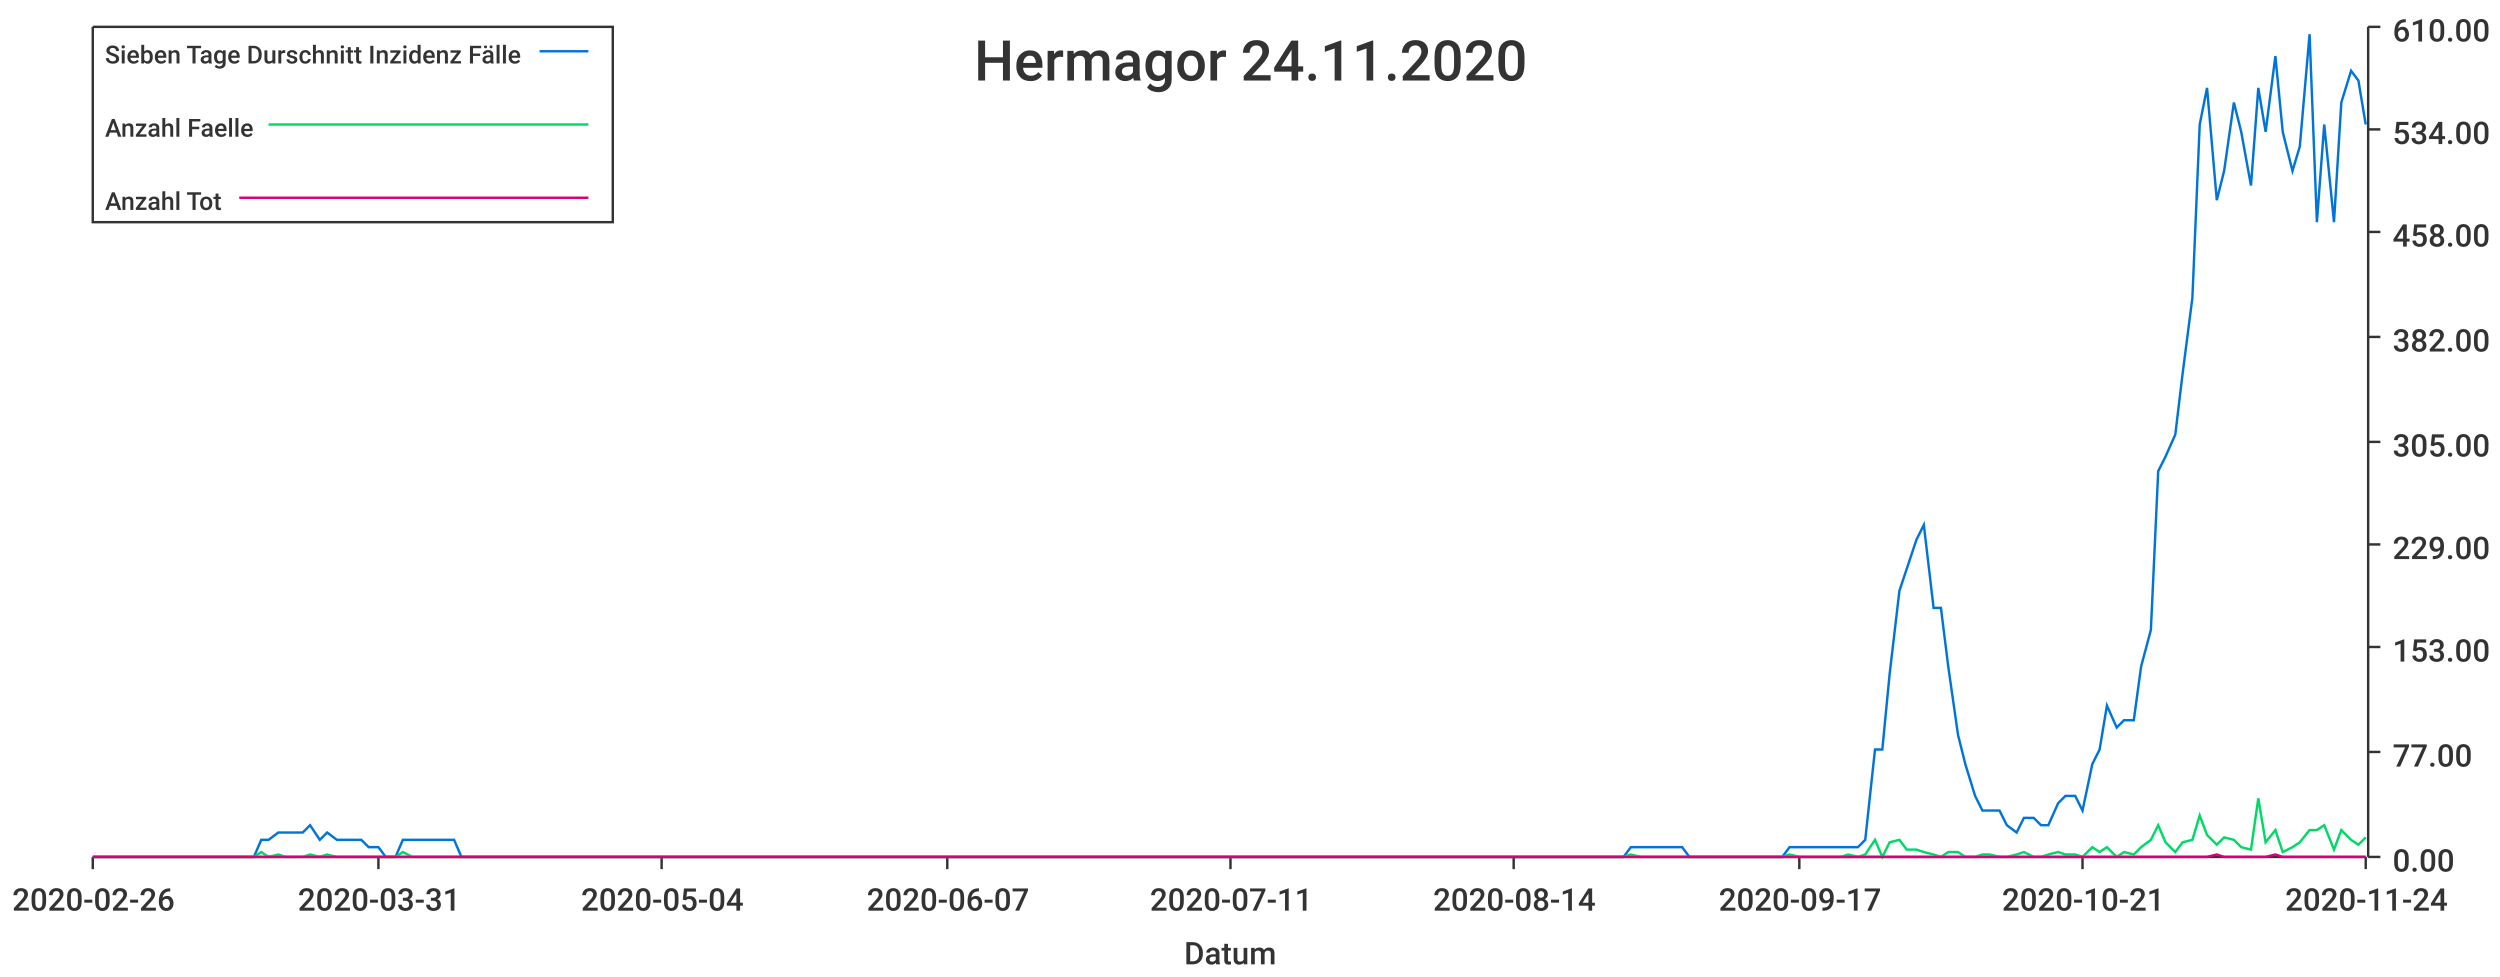
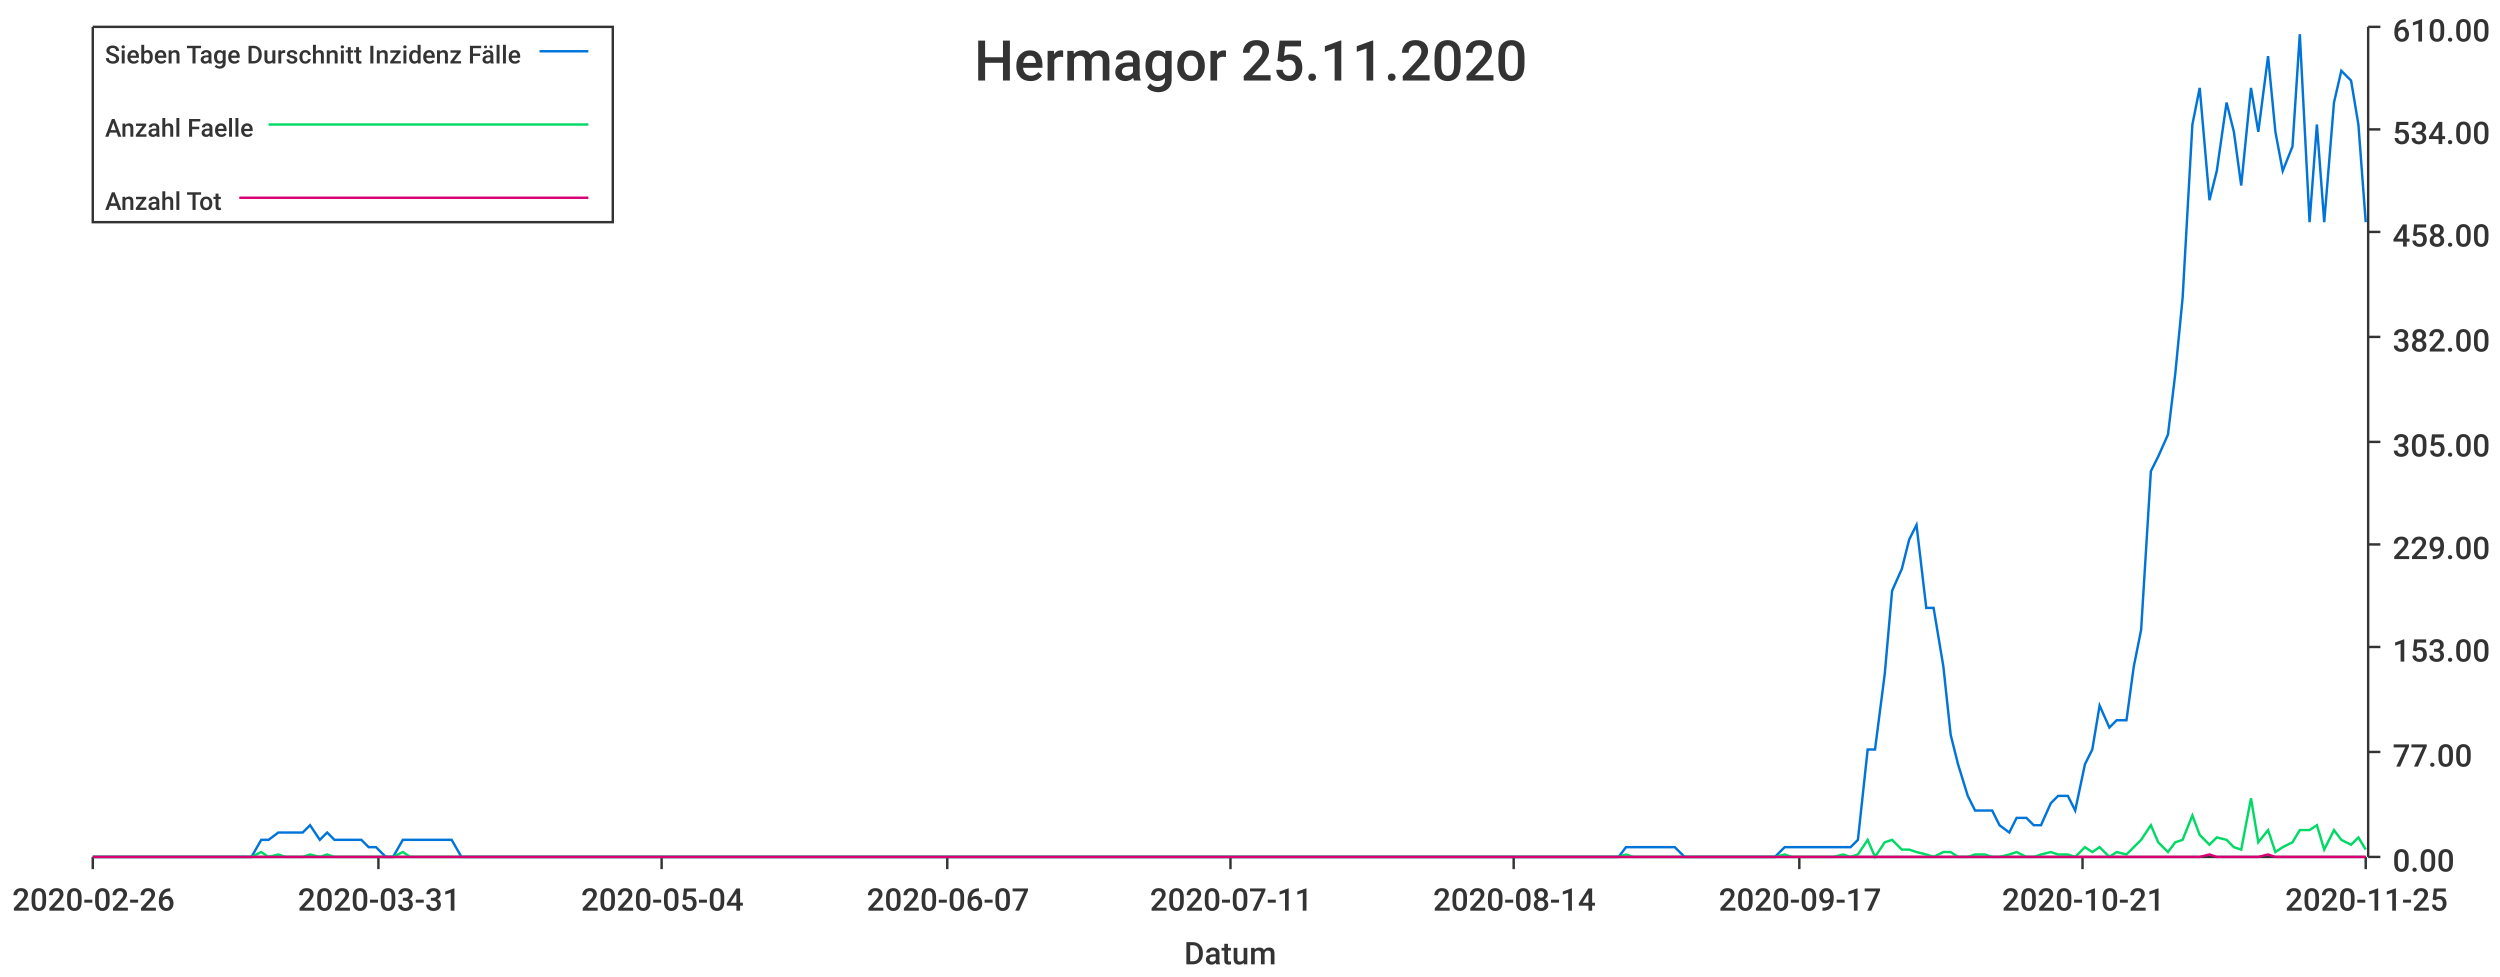
<svg xmlns="http://www.w3.org/2000/svg" width="1024" height="400">\n<path d="M 0 0 L 1024 0 L 1024 400 L 0 400 L 0 0" style="stroke-width:0;stroke:rgba(255,255,255,1.0);fill:rgba(255,255,255,1.0)" />
  <path d="M 38 11 L 969 11 L 969 351 L 38 351 L 38 11" style="stroke-width:0;stroke:rgba(255,255,255,1.0);fill:rgba(255,255,255,1.0)" />
  <path d="M 38 351 L 969 351" style="stroke-width:1;stroke:rgba(51,51,51,1.0);fill:none" />
  <path d="M 38 351 L 38 356" style="stroke-width:1;stroke:rgba(51,51,51,1.0);fill:none" />
  <text x="5" y="373" style="stroke-width:0;stroke:none;fill:rgba(51,51,51,1.0);font-size:12.8px;font-family:'Roboto Medium',sans-serif">2020-02-26</text>
  <path d="M 155 351 L 155 356" style="stroke-width:1;stroke:rgba(51,51,51,1.0);fill:none" />
  <text x="122" y="373" style="stroke-width:0;stroke:none;fill:rgba(51,51,51,1.0);font-size:12.8px;font-family:'Roboto Medium',sans-serif">2020-03-31</text>
  <path d="M 271 351 L 271 356" style="stroke-width:1;stroke:rgba(51,51,51,1.0);fill:none" />
  <text x="238" y="373" style="stroke-width:0;stroke:none;fill:rgba(51,51,51,1.0);font-size:12.8px;font-family:'Roboto Medium',sans-serif">2020-05-04</text>
  <path d="M 388 351 L 388 356" style="stroke-width:1;stroke:rgba(51,51,51,1.0);fill:none" />
  <text x="355" y="373" style="stroke-width:0;stroke:none;fill:rgba(51,51,51,1.0);font-size:12.8px;font-family:'Roboto Medium',sans-serif">2020-06-07</text>
  <path d="M 504 351 L 504 356" style="stroke-width:1;stroke:rgba(51,51,51,1.0);fill:none" />
  <text x="471" y="373" style="stroke-width:0;stroke:none;fill:rgba(51,51,51,1.0);font-size:12.8px;font-family:'Roboto Medium',sans-serif">2020-07-11</text>
  <path d="M 620 351 L 620 356" style="stroke-width:1;stroke:rgba(51,51,51,1.0);fill:none" />
  <text x="587" y="373" style="stroke-width:0;stroke:none;fill:rgba(51,51,51,1.0);font-size:12.8px;font-family:'Roboto Medium',sans-serif">2020-08-14</text>
  <path d="M 737 351 L 737 356" style="stroke-width:1;stroke:rgba(51,51,51,1.0);fill:none" />
  <text x="704" y="373" style="stroke-width:0;stroke:none;fill:rgba(51,51,51,1.0);font-size:12.8px;font-family:'Roboto Medium',sans-serif">2020-09-17</text>
  <path d="M 853 351 L 853 356" style="stroke-width:1;stroke:rgba(51,51,51,1.0);fill:none" />
  <text x="820" y="373" style="stroke-width:0;stroke:none;fill:rgba(51,51,51,1.0);font-size:12.8px;font-family:'Roboto Medium',sans-serif">2020-10-21</text>
  <path d="M 969 351 L 969 356" style="stroke-width:1;stroke:rgba(51,51,51,1.0);fill:none" />
-   <text x="936" y="373" style="stroke-width:0;stroke:none;fill:rgba(51,51,51,1.0);font-size:12.8px;font-family:'Roboto Medium',sans-serif">2020-11-24</text>
+   <text x="936" y="373" style="stroke-width:0;stroke:none;fill:rgba(51,51,51,1.0);font-size:12.8px;font-family:'Roboto Medium',sans-serif">2020-11-25</text>
  <text x="485" y="395" style="stroke-width:0;stroke:none;fill:rgba(51,51,51,1.0);font-size:12.8px;font-family:'Roboto Medium',sans-serif">Datum</text>
  <path d="M 970 351 L 970 11" style="stroke-width:1;stroke:rgba(51,51,51,1.0);fill:none" />
  <path d="M 970 351 L 975 351" style="stroke-width:1;stroke:rgba(51,51,51,1.0);fill:none" />
  <text x="980" y="357" style="stroke-width:0;stroke:none;fill:rgba(51,51,51,1.0);font-size:12.8px;font-family:'Roboto Medium',sans-serif">0.00</text>
  <path d="M 970 308 L 975 308" style="stroke-width:1;stroke:rgba(51,51,51,1.0);fill:none" />
  <text x="980" y="314" style="stroke-width:0;stroke:none;fill:rgba(51,51,51,1.0);font-size:12.8px;font-family:'Roboto Medium',sans-serif">77.00</text>
  <path d="M 970 265 L 975 265" style="stroke-width:1;stroke:rgba(51,51,51,1.0);fill:none" />
  <text x="980" y="271" style="stroke-width:0;stroke:none;fill:rgba(51,51,51,1.0);font-size:12.8px;font-family:'Roboto Medium',sans-serif">153.00</text>
  <path d="M 970 223 L 975 223" style="stroke-width:1;stroke:rgba(51,51,51,1.0);fill:none" />
  <text x="980" y="229" style="stroke-width:0;stroke:none;fill:rgba(51,51,51,1.0);font-size:12.8px;font-family:'Roboto Medium',sans-serif">229.00</text>
  <path d="M 970 181 L 975 181" style="stroke-width:1;stroke:rgba(51,51,51,1.0);fill:none" />
  <text x="980" y="187" style="stroke-width:0;stroke:none;fill:rgba(51,51,51,1.0);font-size:12.8px;font-family:'Roboto Medium',sans-serif">305.00</text>
  <path d="M 970 138 L 975 138" style="stroke-width:1;stroke:rgba(51,51,51,1.0);fill:none" />
  <text x="980" y="144" style="stroke-width:0;stroke:none;fill:rgba(51,51,51,1.0);font-size:12.8px;font-family:'Roboto Medium',sans-serif">382.00</text>
  <path d="M 970 95 L 975 95" style="stroke-width:1;stroke:rgba(51,51,51,1.0);fill:none" />
  <text x="980" y="101" style="stroke-width:0;stroke:none;fill:rgba(51,51,51,1.0);font-size:12.8px;font-family:'Roboto Medium',sans-serif">458.00</text>
  <path d="M 970 53 L 975 53" style="stroke-width:1;stroke:rgba(51,51,51,1.0);fill:none" />
  <text x="980" y="59" style="stroke-width:0;stroke:none;fill:rgba(51,51,51,1.0);font-size:12.8px;font-family:'Roboto Medium',sans-serif">534.00</text>
  <path d="M 970 11 L 975 11" style="stroke-width:1;stroke:rgba(51,51,51,1.0);fill:none" />
  <text x="980" y="17" style="stroke-width:0;stroke:none;fill:rgba(51,51,51,1.0);font-size:12.8px;font-family:'Roboto Medium',sans-serif">610.00</text>
-   <path d="M 38 351 L 42 351 L 45 351 L 49 351 L 52 351 L 56 351 L 59 351 L 62 351 L 66 351 L 69 351 L 73 351 L 76 351 L 80 351 L 83 351 L 86 351 L 90 351 L 93 351 L 97 351 L 100 351 L 104 351 L 107 344 L 110 344 L 114 341 L 117 341 L 121 341 L 124 341 L 127 338 L 131 344 L 134 341 L 138 344 L 141 344 L 145 344 L 148 344 L 151 347 L 155 347 L 158 351 L 162 351 L 165 344 L 169 344 L 172 344 L 175 344 L 179 344 L 182 344 L 186 344 L 189 351 L 193 351 L 196 351 L 199 351 L 203 351 L 206 351 L 210 351 L 213 351 L 216 351 L 220 351 L 223 351 L 227 351 L 230 351 L 234 351 L 237 351 L 240 351 L 244 351 L 247 351 L 251 351 L 254 351 L 258 351 L 261 351 L 264 351 L 268 351 L 271 351 L 275 351 L 278 351 L 282 351 L 285 351 L 288 351 L 292 351 L 295 351 L 299 351 L 302 351 L 305 351 L 309 351 L 312 351 L 316 351 L 319 351 L 323 351 L 326 351 L 329 351 L 333 351 L 336 351 L 340 351 L 343 351 L 347 351 L 350 351 L 353 351 L 357 351 L 360 351 L 364 351 L 367 351 L 371 351 L 374 351 L 377 351 L 381 351 L 384 351 L 388 351 L 391 351 L 394 351 L 398 351 L 401 351 L 405 351 L 408 351 L 412 351 L 415 351 L 418 351 L 422 351 L 425 351 L 429 351 L 432 351 L 436 351 L 439 351 L 442 351 L 446 351 L 449 351 L 453 351 L 456 351 L 460 351 L 463 351 L 466 351 L 470 351 L 473 351 L 477 351 L 480 351 L 483 351 L 487 351 L 490 351 L 494 351 L 497 351 L 501 351 L 504 351 L 507 351 L 511 351 L 514 351 L 518 351 L 521 351 L 525 351 L 528 351 L 531 351 L 535 351 L 538 351 L 542 351 L 545 351 L 548 351 L 552 351 L 555 351 L 559 351 L 562 351 L 566 351 L 569 351 L 572 351 L 576 351 L 579 351 L 583 351 L 586 351 L 590 351 L 593 351 L 596 351 L 600 351 L 603 351 L 607 351 L 610 351 L 614 351 L 617 351 L 620 351 L 624 351 L 627 351 L 631 351 L 634 351 L 637 351 L 641 351 L 644 351 L 648 351 L 651 351 L 655 351 L 658 351 L 661 351 L 665 351 L 668 347 L 672 347 L 675 347 L 679 347 L 682 347 L 685 347 L 689 347 L 692 351 L 696 351 L 699 351 L 703 351 L 706 351 L 709 351 L 713 351 L 716 351 L 720 351 L 723 351 L 726 351 L 730 351 L 733 347 L 737 347 L 740 347 L 744 347 L 747 347 L 750 347 L 754 347 L 757 347 L 761 347 L 764 344 L 768 307 L 771 307 L 774 276 L 778 242 L 781 233 L 785 221 L 788 215 L 792 249 L 795 249 L 798 273 L 802 301 L 805 313 L 809 326 L 812 332 L 815 332 L 819 332 L 822 338 L 826 341 L 829 335 L 833 335 L 836 338 L 839 338 L 843 329 L 846 326 L 850 326 L 853 332 L 857 313 L 860 307 L 863 289 L 867 298 L 870 295 L 874 295 L 877 273 L 881 258 L 884 193 L 887 187 L 891 178 L 894 153 L 898 122 L 901 51 L 904 36 L 908 82 L 911 70 L 915 42 L 918 54 L 922 76 L 925 36 L 928 54 L 932 23 L 935 54 L 939 70 L 942 60 L 946 14 L 949 91 L 952 51 L 956 91 L 959 42 L 963 29 L 966 33 L 969 51" style="stroke-width:1;stroke:rgba(0,116,217,1.0);fill:none" />
-   <path d="M 38 351 L 42 351 L 45 351 L 49 351 L 52 351 L 56 351 L 59 351 L 62 351 L 66 351 L 69 351 L 73 351 L 76 351 L 80 351 L 83 351 L 86 351 L 90 351 L 93 351 L 97 351 L 100 351 L 104 351 L 107 349 L 110 351 L 114 350 L 117 351 L 121 351 L 124 351 L 127 350 L 131 351 L 134 350 L 138 351 L 141 351 L 145 351 L 148 351 L 151 351 L 155 351 L 158 351 L 162 351 L 165 349 L 169 351 L 172 351 L 175 351 L 179 351 L 182 351 L 186 351 L 189 351 L 193 351 L 196 351 L 199 351 L 203 351 L 206 351 L 210 351 L 213 351 L 216 351 L 220 351 L 223 351 L 227 351 L 230 351 L 234 351 L 237 351 L 240 351 L 244 351 L 247 351 L 251 351 L 254 351 L 258 351 L 261 351 L 264 351 L 268 351 L 271 351 L 275 351 L 278 351 L 282 351 L 285 351 L 288 351 L 292 351 L 295 351 L 299 351 L 302 351 L 305 351 L 309 351 L 312 351 L 316 351 L 319 351 L 323 351 L 326 351 L 329 351 L 333 351 L 336 351 L 340 351 L 343 351 L 347 351 L 350 351 L 353 351 L 357 351 L 360 351 L 364 351 L 367 351 L 371 351 L 374 351 L 377 351 L 381 351 L 384 351 L 388 351 L 391 351 L 394 351 L 398 351 L 401 351 L 405 351 L 408 351 L 412 351 L 415 351 L 418 351 L 422 351 L 425 351 L 429 351 L 432 351 L 436 351 L 439 351 L 442 351 L 446 351 L 449 351 L 453 351 L 456 351 L 460 351 L 463 351 L 466 351 L 470 351 L 473 351 L 477 351 L 480 351 L 483 351 L 487 351 L 490 351 L 494 351 L 497 351 L 501 351 L 504 351 L 507 351 L 511 351 L 514 351 L 518 351 L 521 351 L 525 351 L 528 351 L 531 351 L 535 351 L 538 351 L 542 351 L 545 351 L 548 351 L 552 351 L 555 351 L 559 351 L 562 351 L 566 351 L 569 351 L 572 351 L 576 351 L 579 351 L 583 351 L 586 351 L 590 351 L 593 351 L 596 351 L 600 351 L 603 351 L 607 351 L 610 351 L 614 351 L 617 351 L 620 351 L 624 351 L 627 351 L 631 351 L 634 351 L 637 351 L 641 351 L 644 351 L 648 351 L 651 351 L 655 351 L 658 351 L 661 351 L 665 351 L 668 350 L 672 351 L 675 351 L 679 351 L 682 351 L 685 351 L 689 351 L 692 351 L 696 351 L 699 351 L 703 351 L 706 351 L 709 351 L 713 351 L 716 351 L 720 351 L 723 351 L 726 351 L 730 351 L 733 350 L 737 351 L 740 351 L 744 351 L 747 351 L 750 351 L 754 351 L 757 350 L 761 351 L 764 350 L 768 344 L 771 351 L 774 345 L 778 344 L 781 348 L 785 348 L 788 349 L 792 350 L 795 351 L 798 349 L 802 349 L 805 351 L 809 351 L 812 350 L 815 350 L 819 351 L 822 351 L 826 350 L 829 349 L 833 351 L 836 351 L 839 350 L 843 349 L 846 350 L 850 350 L 853 351 L 857 347 L 860 349 L 863 347 L 867 351 L 870 349 L 874 350 L 877 347 L 881 344 L 884 338 L 887 345 L 891 349 L 894 345 L 898 344 L 901 334 L 904 342 L 908 346 L 911 343 L 915 344 L 918 347 L 922 348 L 925 327 L 928 345 L 932 340 L 935 349 L 939 347 L 942 345 L 946 340 L 949 340 L 952 338 L 956 348 L 959 340 L 963 344 L 966 346 L 969 343" style="stroke-width:1;stroke:rgba(0,217,101,1.0);fill:none" />
-   <path d="M 38 351 L 42 351 L 45 351 L 49 351 L 52 351 L 56 351 L 59 351 L 62 351 L 66 351 L 69 351 L 73 351 L 76 351 L 80 351 L 83 351 L 86 351 L 90 351 L 93 351 L 97 351 L 100 351 L 104 351 L 107 351 L 110 351 L 114 351 L 117 351 L 121 351 L 124 351 L 127 351 L 131 351 L 134 351 L 138 351 L 141 351 L 145 351 L 148 351 L 151 351 L 155 351 L 158 351 L 162 351 L 165 351 L 169 351 L 172 351 L 175 351 L 179 351 L 182 351 L 186 351 L 189 351 L 193 351 L 196 351 L 199 351 L 203 351 L 206 351 L 210 351 L 213 351 L 216 351 L 220 351 L 223 351 L 227 351 L 230 351 L 234 351 L 237 351 L 240 351 L 244 351 L 247 351 L 251 351 L 254 351 L 258 351 L 261 351 L 264 351 L 268 351 L 271 351 L 275 351 L 278 351 L 282 351 L 285 351 L 288 351 L 292 351 L 295 351 L 299 351 L 302 351 L 305 351 L 309 351 L 312 351 L 316 351 L 319 351 L 323 351 L 326 351 L 329 351 L 333 351 L 336 351 L 340 351 L 343 351 L 347 351 L 350 351 L 353 351 L 357 351 L 360 351 L 364 351 L 367 351 L 371 351 L 374 351 L 377 351 L 381 351 L 384 351 L 388 351 L 391 351 L 394 351 L 398 351 L 401 351 L 405 351 L 408 351 L 412 351 L 415 351 L 418 351 L 422 351 L 425 351 L 429 351 L 432 351 L 436 351 L 439 351 L 442 351 L 446 351 L 449 351 L 453 351 L 456 351 L 460 351 L 463 351 L 466 351 L 470 351 L 473 351 L 477 351 L 480 351 L 483 351 L 487 351 L 490 351 L 494 351 L 497 351 L 501 351 L 504 351 L 507 351 L 511 351 L 514 351 L 518 351 L 521 351 L 525 351 L 528 351 L 531 351 L 535 351 L 538 351 L 542 351 L 545 351 L 548 351 L 552 351 L 555 351 L 559 351 L 562 351 L 566 351 L 569 351 L 572 351 L 576 351 L 579 351 L 583 351 L 586 351 L 590 351 L 593 351 L 596 351 L 600 351 L 603 351 L 607 351 L 610 351 L 614 351 L 617 351 L 620 351 L 624 351 L 627 351 L 631 351 L 634 351 L 637 351 L 641 351 L 644 351 L 648 351 L 651 351 L 655 351 L 658 351 L 661 351 L 665 351 L 668 351 L 672 351 L 675 351 L 679 351 L 682 351 L 685 351 L 689 351 L 692 351 L 696 351 L 699 351 L 703 351 L 706 351 L 709 351 L 713 351 L 716 351 L 720 351 L 723 351 L 726 351 L 730 351 L 733 351 L 737 351 L 740 351 L 744 351 L 747 351 L 750 351 L 754 351 L 757 351 L 761 351 L 764 351 L 768 351 L 771 351 L 774 351 L 778 351 L 781 351 L 785 351 L 788 351 L 792 351 L 795 351 L 798 351 L 802 351 L 805 351 L 809 351 L 812 351 L 815 351 L 819 351 L 822 351 L 826 351 L 829 351 L 833 351 L 836 351 L 839 351 L 843 351 L 846 351 L 850 351 L 853 351 L 857 351 L 860 351 L 863 351 L 867 351 L 870 351 L 874 351 L 877 351 L 881 351 L 884 351 L 887 351 L 891 351 L 894 351 L 898 351 L 901 351 L 904 351 L 908 350 L 911 351 L 915 351 L 918 351 L 922 351 L 925 351 L 928 351 L 932 350 L 935 351 L 939 351 L 942 351 L 946 351 L 949 351 L 952 351 L 956 351 L 959 351 L 963 351 L 966 351 L 969 351" style="stroke-width:1;stroke:rgba(217,0,116,1.0);fill:none" />
-   <text x="399" y="33" style="stroke-width:0;stroke:none;fill:rgba(51,51,51,1.0);font-size:23.0px;font-family:'Roboto Medium',sans-serif">Hermagor 24.11.2020</text>
+   <path d="M 38 351 L 42 351 L 45 351 L 49 351 L 52 351 L 56 351 L 59 351 L 62 351 L 66 351 L 69 351 L 73 351 L 76 351 L 79 351 L 83 351 L 86 351 L 90 351 L 93 351 L 96 351 L 100 351 L 103 351 L 107 344 L 110 344 L 114 341 L 117 341 L 120 341 L 124 341 L 127 338 L 131 344 L 134 341 L 137 344 L 141 344 L 144 344 L 148 344 L 151 347 L 154 347 L 158 351 L 161 351 L 165 344 L 168 344 L 171 344 L 175 344 L 178 344 L 182 344 L 185 344 L 189 351 L 192 351 L 195 351 L 199 351 L 202 351 L 206 351 L 209 351 L 212 351 L 216 351 L 219 351 L 223 351 L 226 351 L 229 351 L 233 351 L 236 351 L 240 351 L 243 351 L 247 351 L 250 351 L 253 351 L 257 351 L 260 351 L 264 351 L 267 351 L 270 351 L 274 351 L 277 351 L 281 351 L 284 351 L 287 351 L 291 351 L 294 351 L 298 351 L 301 351 L 304 351 L 308 351 L 311 351 L 315 351 L 318 351 L 322 351 L 325 351 L 328 351 L 332 351 L 335 351 L 339 351 L 342 351 L 345 351 L 349 351 L 352 351 L 356 351 L 359 351 L 362 351 L 366 351 L 369 351 L 373 351 L 376 351 L 380 351 L 383 351 L 386 351 L 390 351 L 393 351 L 397 351 L 400 351 L 403 351 L 407 351 L 410 351 L 414 351 L 417 351 L 420 351 L 424 351 L 427 351 L 431 351 L 434 351 L 437 351 L 441 351 L 444 351 L 448 351 L 451 351 L 455 351 L 458 351 L 461 351 L 465 351 L 468 351 L 472 351 L 475 351 L 478 351 L 482 351 L 485 351 L 489 351 L 492 351 L 495 351 L 499 351 L 502 351 L 506 351 L 509 351 L 513 351 L 516 351 L 519 351 L 523 351 L 526 351 L 530 351 L 533 351 L 536 351 L 540 351 L 543 351 L 547 351 L 550 351 L 553 351 L 557 351 L 560 351 L 564 351 L 567 351 L 570 351 L 574 351 L 577 351 L 581 351 L 584 351 L 588 351 L 591 351 L 594 351 L 598 351 L 601 351 L 605 351 L 608 351 L 611 351 L 615 351 L 618 351 L 622 351 L 625 351 L 628 351 L 632 351 L 635 351 L 639 351 L 642 351 L 646 351 L 649 351 L 652 351 L 656 351 L 659 351 L 663 351 L 666 347 L 669 347 L 673 347 L 676 347 L 680 347 L 683 347 L 686 347 L 690 351 L 693 351 L 697 351 L 700 351 L 703 351 L 707 351 L 710 351 L 714 351 L 717 351 L 721 351 L 724 351 L 727 351 L 731 347 L 734 347 L 738 347 L 741 347 L 744 347 L 748 347 L 751 347 L 755 347 L 758 347 L 761 344 L 765 307 L 768 307 L 772 276 L 775 242 L 779 233 L 782 221 L 785 215 L 789 249 L 792 249 L 796 273 L 799 301 L 802 313 L 806 326 L 809 332 L 813 332 L 816 332 L 819 338 L 823 341 L 826 335 L 830 335 L 833 338 L 836 338 L 840 329 L 843 326 L 847 326 L 850 332 L 854 313 L 857 307 L 860 289 L 864 298 L 867 295 L 871 295 L 874 273 L 877 258 L 881 193 L 884 187 L 888 178 L 891 153 L 894 122 L 898 51 L 901 36 L 905 82 L 908 70 L 912 42 L 915 54 L 918 76 L 922 36 L 925 54 L 929 23 L 932 54 L 935 70 L 939 60 L 942 14 L 946 91 L 949 51 L 952 91 L 956 42 L 959 29 L 963 33 L 966 51 L 969 91" style="stroke-width:1;stroke:rgba(0,116,217,1.0);fill:none" />
+   <path d="M 38 351 L 42 351 L 45 351 L 49 351 L 52 351 L 56 351 L 59 351 L 62 351 L 66 351 L 69 351 L 73 351 L 76 351 L 79 351 L 83 351 L 86 351 L 90 351 L 93 351 L 96 351 L 100 351 L 103 351 L 107 349 L 110 351 L 114 350 L 117 351 L 120 351 L 124 351 L 127 350 L 131 351 L 134 350 L 137 351 L 141 351 L 144 351 L 148 351 L 151 351 L 154 351 L 158 351 L 161 351 L 165 349 L 168 351 L 171 351 L 175 351 L 178 351 L 182 351 L 185 351 L 189 351 L 192 351 L 195 351 L 199 351 L 202 351 L 206 351 L 209 351 L 212 351 L 216 351 L 219 351 L 223 351 L 226 351 L 229 351 L 233 351 L 236 351 L 240 351 L 243 351 L 247 351 L 250 351 L 253 351 L 257 351 L 260 351 L 264 351 L 267 351 L 270 351 L 274 351 L 277 351 L 281 351 L 284 351 L 287 351 L 291 351 L 294 351 L 298 351 L 301 351 L 304 351 L 308 351 L 311 351 L 315 351 L 318 351 L 322 351 L 325 351 L 328 351 L 332 351 L 335 351 L 339 351 L 342 351 L 345 351 L 349 351 L 352 351 L 356 351 L 359 351 L 362 351 L 366 351 L 369 351 L 373 351 L 376 351 L 380 351 L 383 351 L 386 351 L 390 351 L 393 351 L 397 351 L 400 351 L 403 351 L 407 351 L 410 351 L 414 351 L 417 351 L 420 351 L 424 351 L 427 351 L 431 351 L 434 351 L 437 351 L 441 351 L 444 351 L 448 351 L 451 351 L 455 351 L 458 351 L 461 351 L 465 351 L 468 351 L 472 351 L 475 351 L 478 351 L 482 351 L 485 351 L 489 351 L 492 351 L 495 351 L 499 351 L 502 351 L 506 351 L 509 351 L 513 351 L 516 351 L 519 351 L 523 351 L 526 351 L 530 351 L 533 351 L 536 351 L 540 351 L 543 351 L 547 351 L 550 351 L 553 351 L 557 351 L 560 351 L 564 351 L 567 351 L 570 351 L 574 351 L 577 351 L 581 351 L 584 351 L 588 351 L 591 351 L 594 351 L 598 351 L 601 351 L 605 351 L 608 351 L 611 351 L 615 351 L 618 351 L 622 351 L 625 351 L 628 351 L 632 351 L 635 351 L 639 351 L 642 351 L 646 351 L 649 351 L 652 351 L 656 351 L 659 351 L 663 351 L 666 350 L 669 351 L 673 351 L 676 351 L 680 351 L 683 351 L 686 351 L 690 351 L 693 351 L 697 351 L 700 351 L 703 351 L 707 351 L 710 351 L 714 351 L 717 351 L 721 351 L 724 351 L 727 351 L 731 350 L 734 351 L 738 351 L 741 351 L 744 351 L 748 351 L 751 351 L 755 350 L 758 351 L 761 350 L 765 344 L 768 351 L 772 345 L 775 344 L 779 348 L 782 348 L 785 349 L 789 350 L 792 351 L 796 349 L 799 349 L 802 351 L 806 351 L 809 350 L 813 350 L 816 351 L 819 351 L 823 350 L 826 349 L 830 351 L 833 351 L 836 350 L 840 349 L 843 350 L 847 350 L 850 351 L 854 347 L 857 349 L 860 347 L 864 351 L 867 349 L 871 350 L 874 347 L 877 344 L 881 338 L 884 345 L 888 349 L 891 345 L 894 344 L 898 334 L 901 342 L 905 346 L 908 343 L 912 344 L 915 347 L 918 348 L 922 327 L 925 345 L 929 340 L 932 349 L 935 347 L 939 345 L 942 340 L 946 340 L 949 338 L 952 348 L 956 340 L 959 344 L 963 346 L 966 343 L 969 348" style="stroke-width:1;stroke:rgba(0,217,101,1.0);fill:none" />
+   <path d="M 38 351 L 42 351 L 45 351 L 49 351 L 52 351 L 56 351 L 59 351 L 62 351 L 66 351 L 69 351 L 73 351 L 76 351 L 79 351 L 83 351 L 86 351 L 90 351 L 93 351 L 96 351 L 100 351 L 103 351 L 107 351 L 110 351 L 114 351 L 117 351 L 120 351 L 124 351 L 127 351 L 131 351 L 134 351 L 137 351 L 141 351 L 144 351 L 148 351 L 151 351 L 154 351 L 158 351 L 161 351 L 165 351 L 168 351 L 171 351 L 175 351 L 178 351 L 182 351 L 185 351 L 189 351 L 192 351 L 195 351 L 199 351 L 202 351 L 206 351 L 209 351 L 212 351 L 216 351 L 219 351 L 223 351 L 226 351 L 229 351 L 233 351 L 236 351 L 240 351 L 243 351 L 247 351 L 250 351 L 253 351 L 257 351 L 260 351 L 264 351 L 267 351 L 270 351 L 274 351 L 277 351 L 281 351 L 284 351 L 287 351 L 291 351 L 294 351 L 298 351 L 301 351 L 304 351 L 308 351 L 311 351 L 315 351 L 318 351 L 322 351 L 325 351 L 328 351 L 332 351 L 335 351 L 339 351 L 342 351 L 345 351 L 349 351 L 352 351 L 356 351 L 359 351 L 362 351 L 366 351 L 369 351 L 373 351 L 376 351 L 380 351 L 383 351 L 386 351 L 390 351 L 393 351 L 397 351 L 400 351 L 403 351 L 407 351 L 410 351 L 414 351 L 417 351 L 420 351 L 424 351 L 427 351 L 431 351 L 434 351 L 437 351 L 441 351 L 444 351 L 448 351 L 451 351 L 455 351 L 458 351 L 461 351 L 465 351 L 468 351 L 472 351 L 475 351 L 478 351 L 482 351 L 485 351 L 489 351 L 492 351 L 495 351 L 499 351 L 502 351 L 506 351 L 509 351 L 513 351 L 516 351 L 519 351 L 523 351 L 526 351 L 530 351 L 533 351 L 536 351 L 540 351 L 543 351 L 547 351 L 550 351 L 553 351 L 557 351 L 560 351 L 564 351 L 567 351 L 570 351 L 574 351 L 577 351 L 581 351 L 584 351 L 588 351 L 591 351 L 594 351 L 598 351 L 601 351 L 605 351 L 608 351 L 611 351 L 615 351 L 618 351 L 622 351 L 625 351 L 628 351 L 632 351 L 635 351 L 639 351 L 642 351 L 646 351 L 649 351 L 652 351 L 656 351 L 659 351 L 663 351 L 666 351 L 669 351 L 673 351 L 676 351 L 680 351 L 683 351 L 686 351 L 690 351 L 693 351 L 697 351 L 700 351 L 703 351 L 707 351 L 710 351 L 714 351 L 717 351 L 721 351 L 724 351 L 727 351 L 731 351 L 734 351 L 738 351 L 741 351 L 744 351 L 748 351 L 751 351 L 755 351 L 758 351 L 761 351 L 765 351 L 768 351 L 772 351 L 775 351 L 779 351 L 782 351 L 785 351 L 789 351 L 792 351 L 796 351 L 799 351 L 802 351 L 806 351 L 809 351 L 813 351 L 816 351 L 819 351 L 823 351 L 826 351 L 830 351 L 833 351 L 836 351 L 840 351 L 843 351 L 847 351 L 850 351 L 854 351 L 857 351 L 860 351 L 864 351 L 867 351 L 871 351 L 874 351 L 877 351 L 881 351 L 884 351 L 888 351 L 891 351 L 894 351 L 898 351 L 901 351 L 905 350 L 908 351 L 912 351 L 915 351 L 918 351 L 922 351 L 925 351 L 929 350 L 932 351 L 935 351 L 939 351 L 942 351 L 946 351 L 949 351 L 952 351 L 956 351 L 959 351 L 963 351 L 966 351 L 969 351" style="stroke-width:1;stroke:rgba(217,0,116,1.0);fill:none" />
+   <text x="399" y="33" style="stroke-width:0;stroke:none;fill:rgba(51,51,51,1.0);font-size:23.0px;font-family:'Roboto Medium',sans-serif">Hermagor 25.11.2020</text>
  <path d="M 38 11 L 251 11 L 251 91 L 38 91 L 38 11" style="stroke-width:1;stroke:rgba(51,51,51,1.0);fill:rgba(255,255,255,1.0)" />
  <text x="43" y="26" style="stroke-width:0;stroke:none;fill:rgba(51,51,51,1.0);font-size:10.2px;font-family:'Roboto Medium',sans-serif">Sieben Tage Durschnitt Inzidenz Fälle</text>
  <path d="M 221 21 L 241 21" style="stroke-width:1;stroke:rgba(0,116,217,1.0);fill:none" />
  <text x="43" y="56" style="stroke-width:0;stroke:none;fill:rgba(51,51,51,1.0);font-size:10.2px;font-family:'Roboto Medium',sans-serif">Anzahl Faelle</text>
  <path d="M 110 51 L 241 51" style="stroke-width:1;stroke:rgba(0,217,101,1.0);fill:none" />
  <text x="43" y="86" style="stroke-width:0;stroke:none;fill:rgba(51,51,51,1.0);font-size:10.2px;font-family:'Roboto Medium',sans-serif">Anzahl Tot</text>
  <path d="M 98 81 L 241 81" style="stroke-width:1;stroke:rgba(217,0,116,1.0);fill:none" />
</svg>
